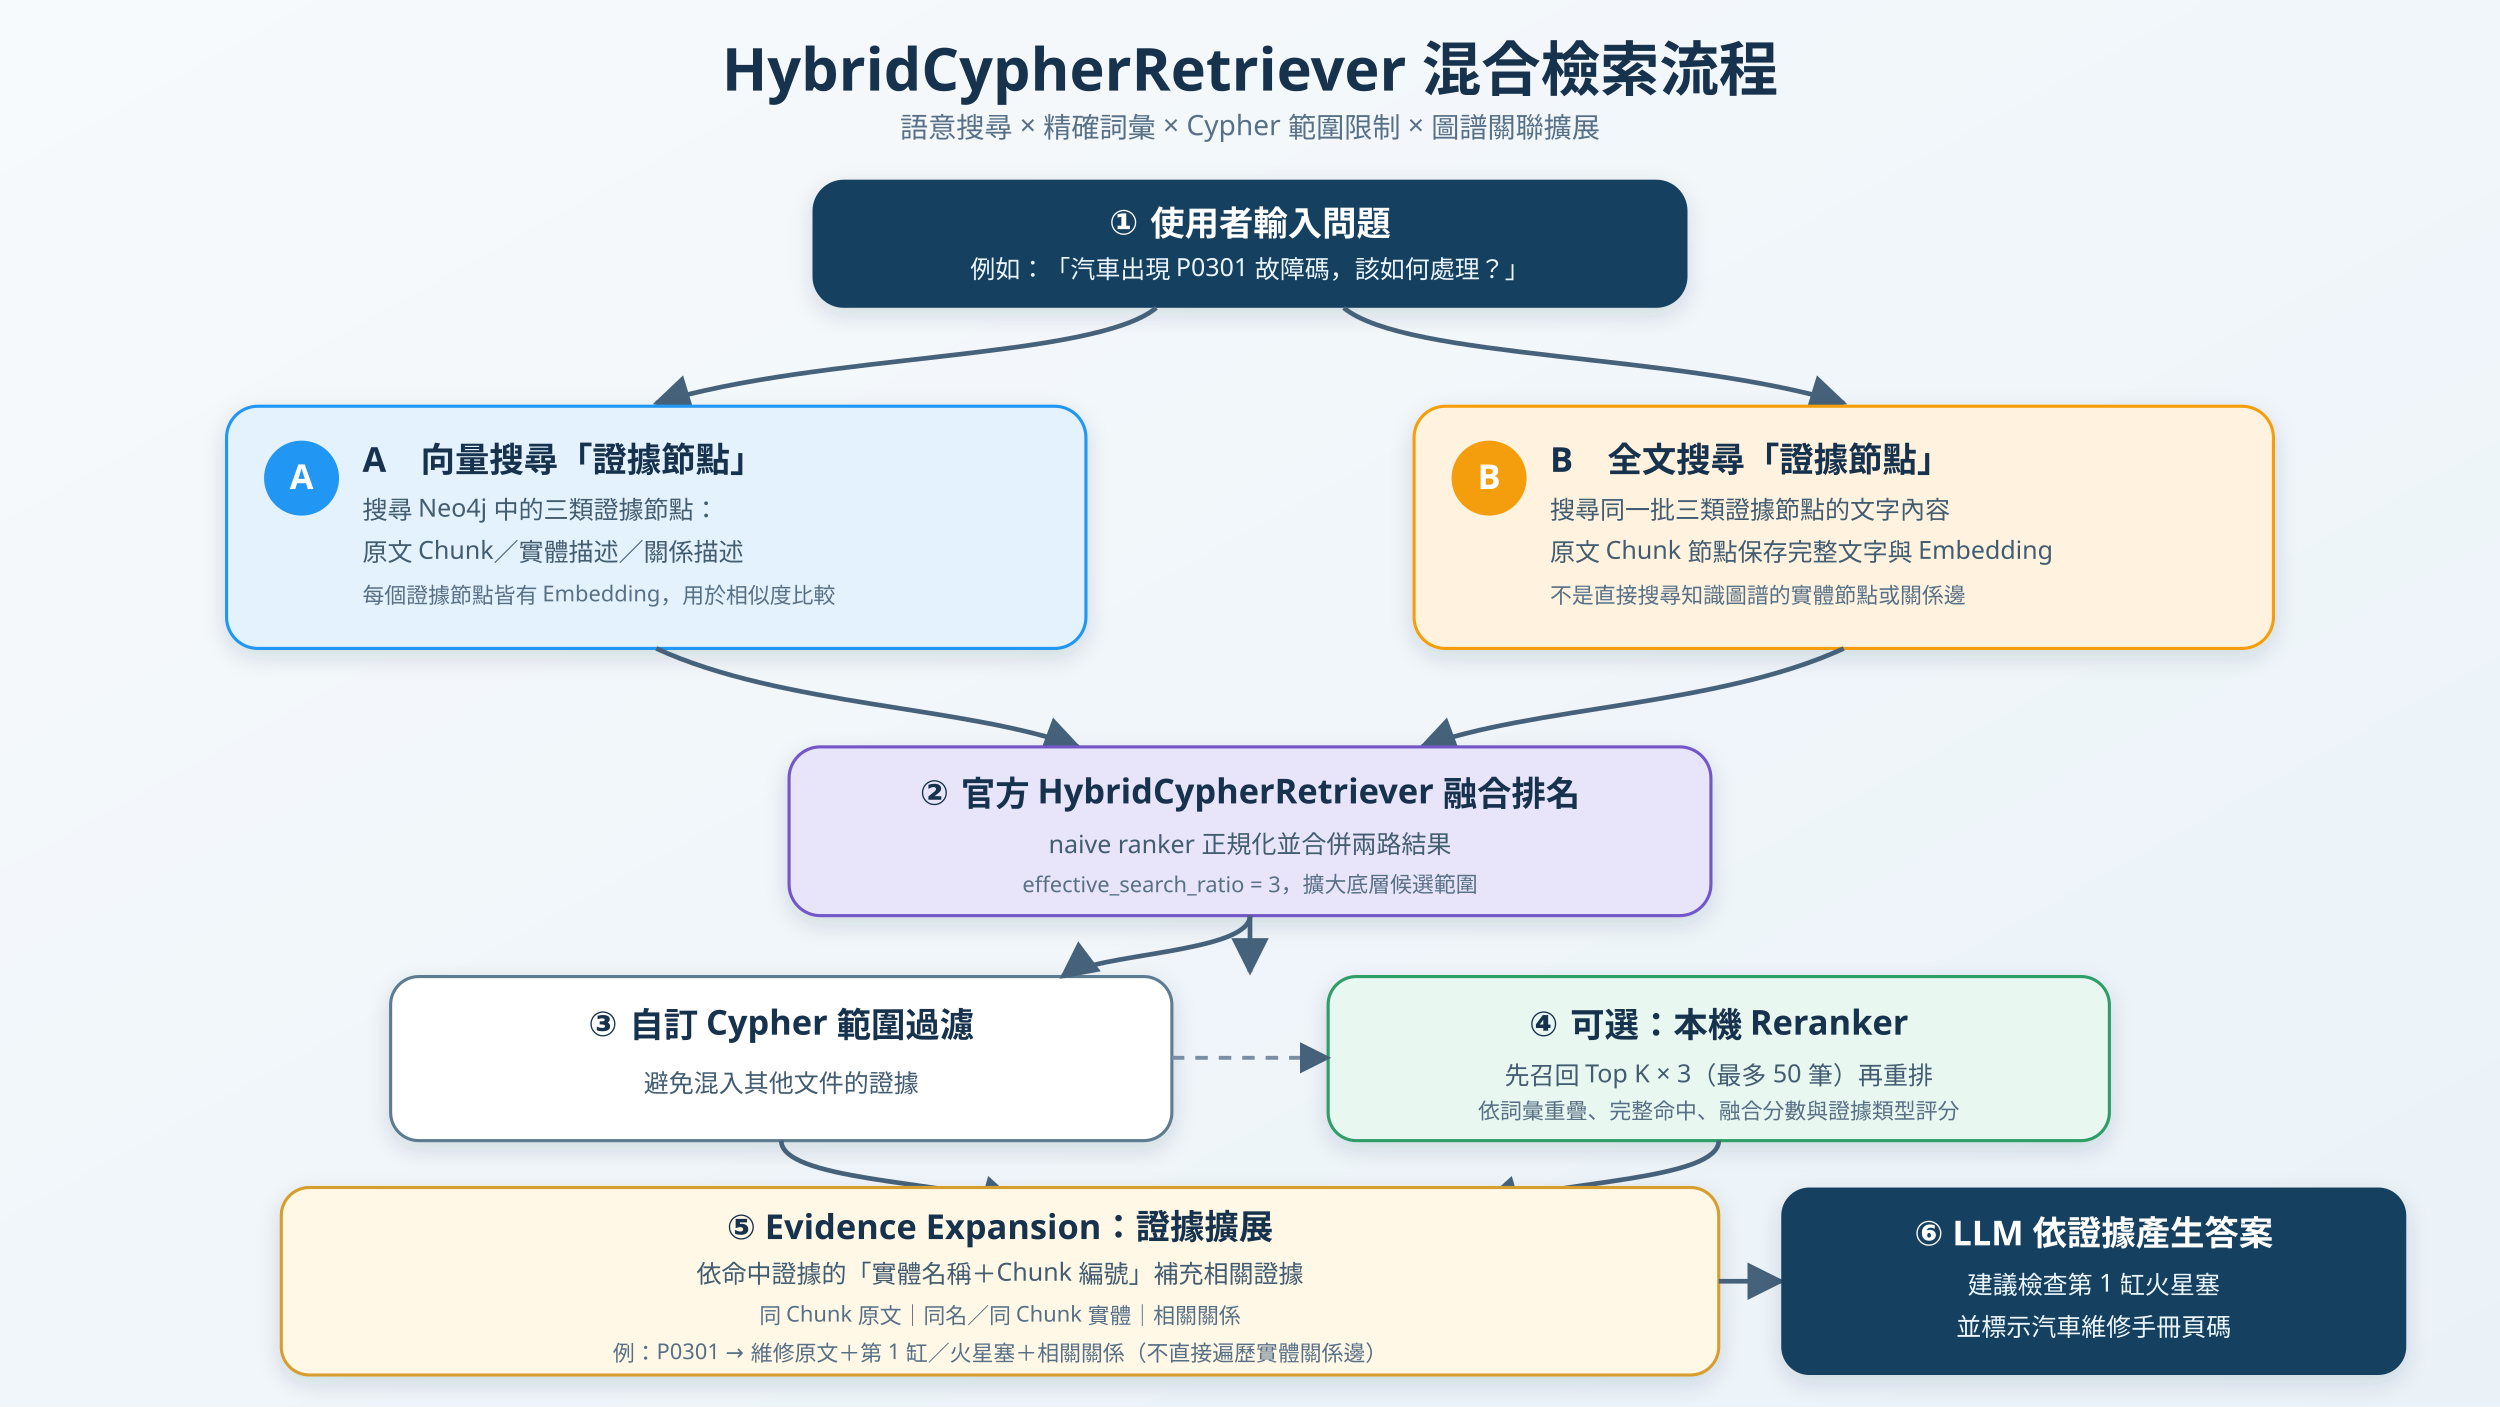
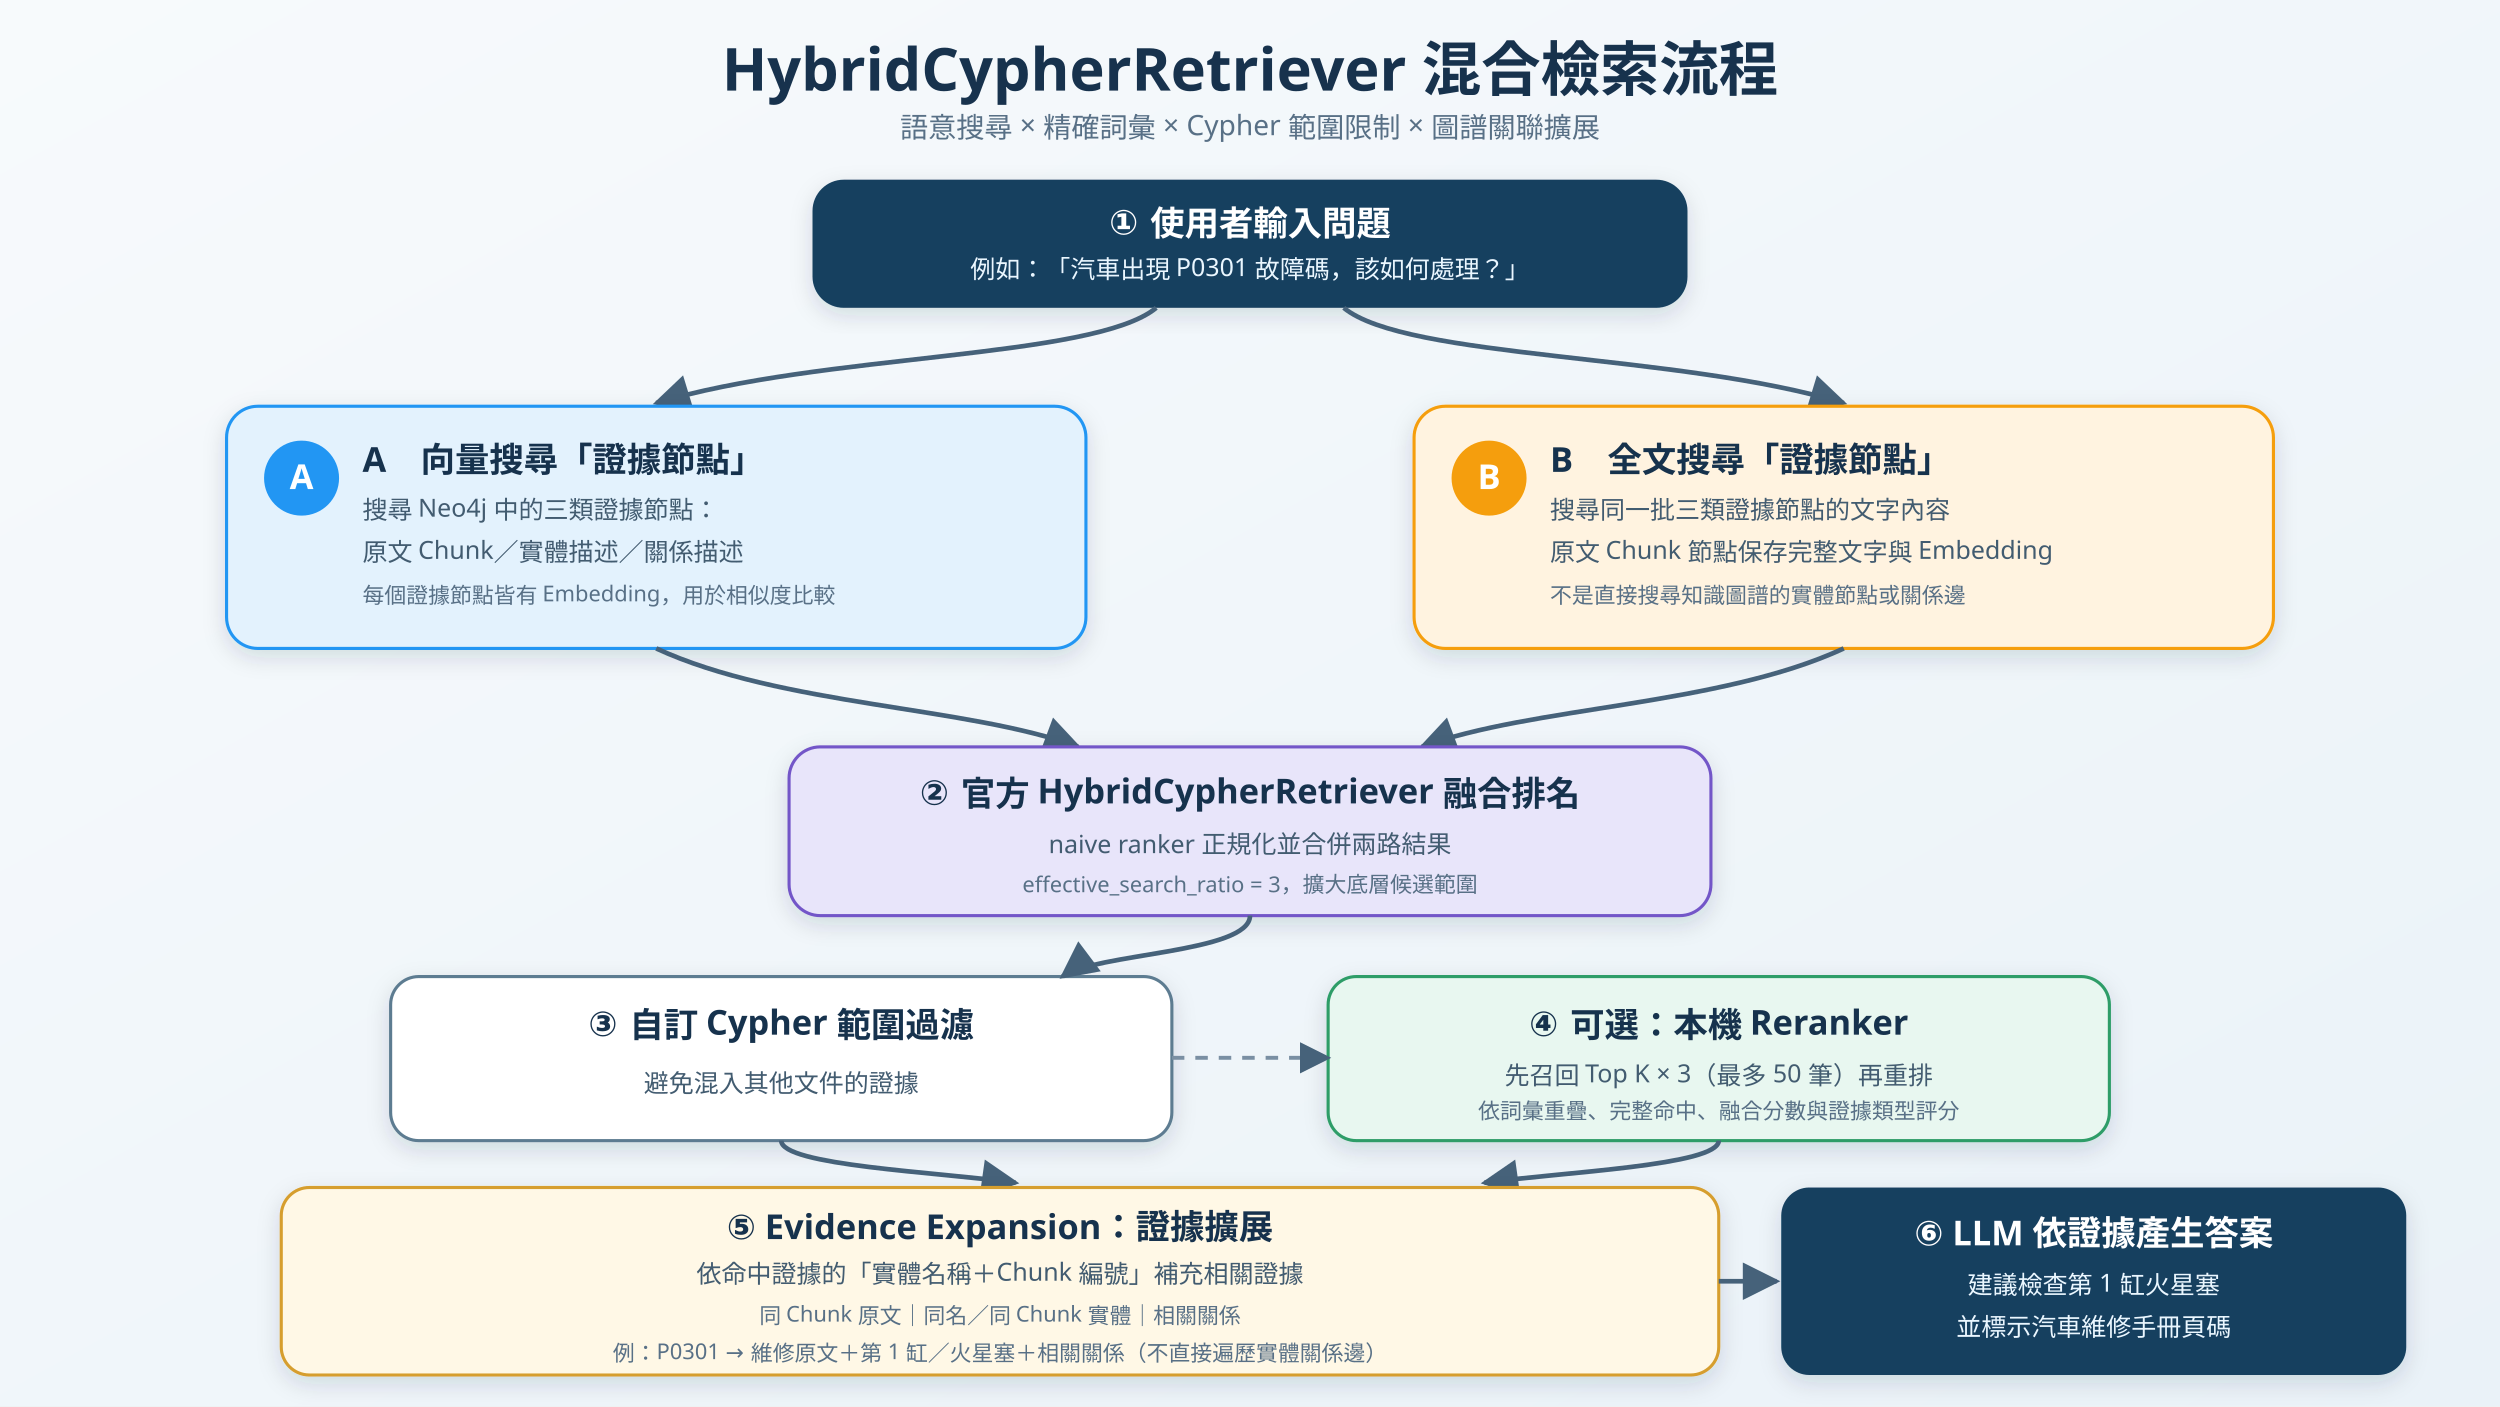
<svg xmlns="http://www.w3.org/2000/svg" width="1600" height="900" viewBox="0 0 1600 900" role="img" aria-labelledby="title desc">
  <defs>
    <linearGradient id="background" x1="0" y1="0" x2="1" y2="1">
      <stop offset="0" stop-color="#F7FAFC" />
      <stop offset="1" stop-color="#EAF2F8" />
    </linearGradient>
    <filter id="shadow" x="-20%" y="-20%" width="140%" height="140%">
      <feDropShadow dx="0" dy="5" stdDeviation="7" flood-color="#18324A" flood-opacity="0.14" />
    </filter>
    <marker id="arrow" viewBox="0 0 10 10" refX="9" refY="5" markerWidth="8" markerHeight="8" orient="auto-start-reverse">
      <path d="M 0 0 L 10 5 L 0 10 z" fill="#46627A" />
    </marker>
    <style>
      .font { font-family: "Noto Sans TC", "Microsoft JhengHei", sans-serif; }
      .title { font-size: 38px; font-weight: 700; fill: #17324D; }
      .subtitle { font-size: 18px; fill: #587086; }
      .box-title { font-size: 22px; font-weight: 700; fill: #17324D; }
      .body { font-size: 16px; fill: #425B70; }
      .small { font-size: 14px; fill: #587086; }
      .white-title { font-size: 22px; font-weight: 700; fill: #FFFFFF; }
      .white-body { font-size: 16px; fill: #EAF7FF; }
      .arrow { fill: none; stroke: #46627A; stroke-width: 3; marker-end: url(#arrow); }
      .dash { fill: none; stroke: #7A8FA3; stroke-width: 2.5; stroke-dasharray: 8 7; marker-end: url(#arrow); }
    </style>
  </defs>
  <rect width="1600" height="900" fill="url(#background)" />
  <text x="800" y="58" text-anchor="middle" class="font title">HybridCypherRetriever 混合檢索流程</text>
  <text x="800" y="88" text-anchor="middle" class="font subtitle">語意搜尋 × 精確詞彙 × Cypher 範圍限制 × 圖譜關聯擴展</text>
  <g filter="url(#shadow)">
    <rect x="520" y="115" width="560" height="82" rx="20" fill="#173F5F" />
    <text x="800" y="150" text-anchor="middle" class="font white-title">① 使用者輸入問題</text>
    <text x="800" y="178" text-anchor="middle" class="font white-body">例如：「汽車出現 P0301 故障碼，該如何處理？」</text>
  </g>
  <path d="M 740 197 C 700 230, 525 226, 420 258" class="arrow" />
  <path d="M 860 197 C 900 230, 1075 226, 1180 258" class="arrow" />
  <g filter="url(#shadow)">
    <rect x="145" y="260" width="550" height="155" rx="20" fill="#E3F2FD" stroke="#2196F3" stroke-width="2" />
    <circle cx="193" cy="306" r="24" fill="#2196F3" />
    <text x="193" y="313" text-anchor="middle" class="font white-title">A</text>
    <text x="232" y="302" class="font box-title">A　向量搜尋「證據節點」</text>
    <text x="232" y="332" class="font body">搜尋 Neo4j 中的三類證據節點：</text>
    <text x="232" y="359" class="font body">原文 Chunk／實體描述／關係描述</text>
    <text x="232" y="386" class="font small">每個證據節點皆有 Embedding，用於相似度比較</text>
  </g>
  <g filter="url(#shadow)">
    <rect x="905" y="260" width="550" height="155" rx="20" fill="#FFF3E0" stroke="#F59E0B" stroke-width="2" />
    <circle cx="953" cy="306" r="24" fill="#F59E0B" />
    <text x="953" y="313" text-anchor="middle" class="font white-title">B</text>
    <text x="992" y="302" class="font box-title">B　全文搜尋「證據節點」</text>
    <text x="992" y="332" class="font body">搜尋同一批三類證據節點的文字內容</text>
    <text x="992" y="359" class="font body">原文 Chunk 節點保存完整文字與 Embedding</text>
    <text x="992" y="386" class="font small">不是直接搜尋知識圖譜的實體節點或關係邊</text>
  </g>
  <path d="M 420 415 C 500 452, 620 452, 690 478" class="arrow" />
  <path d="M 1180 415 C 1100 452, 980 452, 910 478" class="arrow" />
  <g filter="url(#shadow)">
    <rect x="505" y="478" width="590" height="108" rx="20" fill="#E8E5FA" stroke="#7357C8" stroke-width="2" />
    <text x="800" y="515" text-anchor="middle" class="font box-title">② 官方 HybridCypherRetriever 融合排名</text>
    <text x="800" y="546" text-anchor="middle" class="font body">naive ranker 正規化並合併兩路結果</text>
    <text x="800" y="571" text-anchor="middle" class="font small">effective_search_ratio = 3，擴大底層候選範圍</text>
  </g>
-   <path d="M 800 586 L 800 622" class="arrow" />
  <g filter="url(#shadow)">
    <rect x="250" y="625" width="500" height="105" rx="18" fill="#FFFFFF" stroke="#5D7C91" stroke-width="2" />
    <text x="500" y="663" text-anchor="middle" class="font box-title">③ 自訂 Cypher 範圍過濾</text>
    <text x="500" y="699" text-anchor="middle" class="font body">避免混入其他文件的證據</text>
  </g>
  <g filter="url(#shadow)">
    <rect x="850" y="625" width="500" height="105" rx="18" fill="#E8F7F0" stroke="#2E9D68" stroke-width="2" />
    <text x="1100" y="663" text-anchor="middle" class="font box-title">④ 可選：本機 Reranker</text>
    <text x="1100" y="694" text-anchor="middle" class="font body">先召回 Top K × 3（最多 50 筆）再重排</text>
    <text x="1100" y="716" text-anchor="middle" class="font small">依詞彙重疊、完整命中、融合分數與證據類型評分</text>
  </g>
  <path d="M 800 586 C 800 610, 700 610, 680 625" class="arrow" />
  <path d="M 750 677 L 850 677" class="dash" />
-   <path d="M 500 730 C 500 755, 600 756, 650 770" class="arrow" />
-   <path d="M 1100 730 C 1100 755, 1000 756, 950 770" class="arrow" />
+   <path d="M 500 730 C 500 746, 600 750, 650 757" class="arrow" />
+   <path d="M 1100 730 C 1100 746, 1000 750, 950 757" class="arrow" />
  <g filter="url(#shadow)">
    <rect x="180" y="760" width="920" height="120" rx="18" fill="#FFF8E6" stroke="#D69E2E" stroke-width="2" />
    <text x="640" y="793" text-anchor="middle" class="font box-title">⑤ Evidence Expansion：證據擴展</text>
    <text x="640" y="821" text-anchor="middle" class="font body">依命中證據的「實體名稱＋Chunk 編號」補充相關證據</text>
    <text x="640" y="847" text-anchor="middle" class="font small">同 Chunk 原文｜同名／同 Chunk 實體｜相關關係</text>
    <text x="640" y="871" text-anchor="middle" class="font small">例：P0301 → 維修原文＋第 1 缸／火星塞＋相關關係（不直接遍歷實體關係邊）</text>
  </g>
-   <path d="M 1100 820 L 1140 820" class="arrow" />
+   <path d="M 1100 820 L 1137 820" class="arrow" />
  <g filter="url(#shadow)">
    <rect x="1140" y="760" width="400" height="120" rx="18" fill="#173F5F" />
    <text x="1340" y="797" text-anchor="middle" class="font white-title">⑥ LLM 依證據產生答案</text>
    <text x="1340" y="828" text-anchor="middle" class="font white-body">建議檢查第 1 缸火星塞</text>
    <text x="1340" y="855" text-anchor="middle" class="font white-body">並標示汽車維修手冊頁碼</text>
  </g>
</svg>
